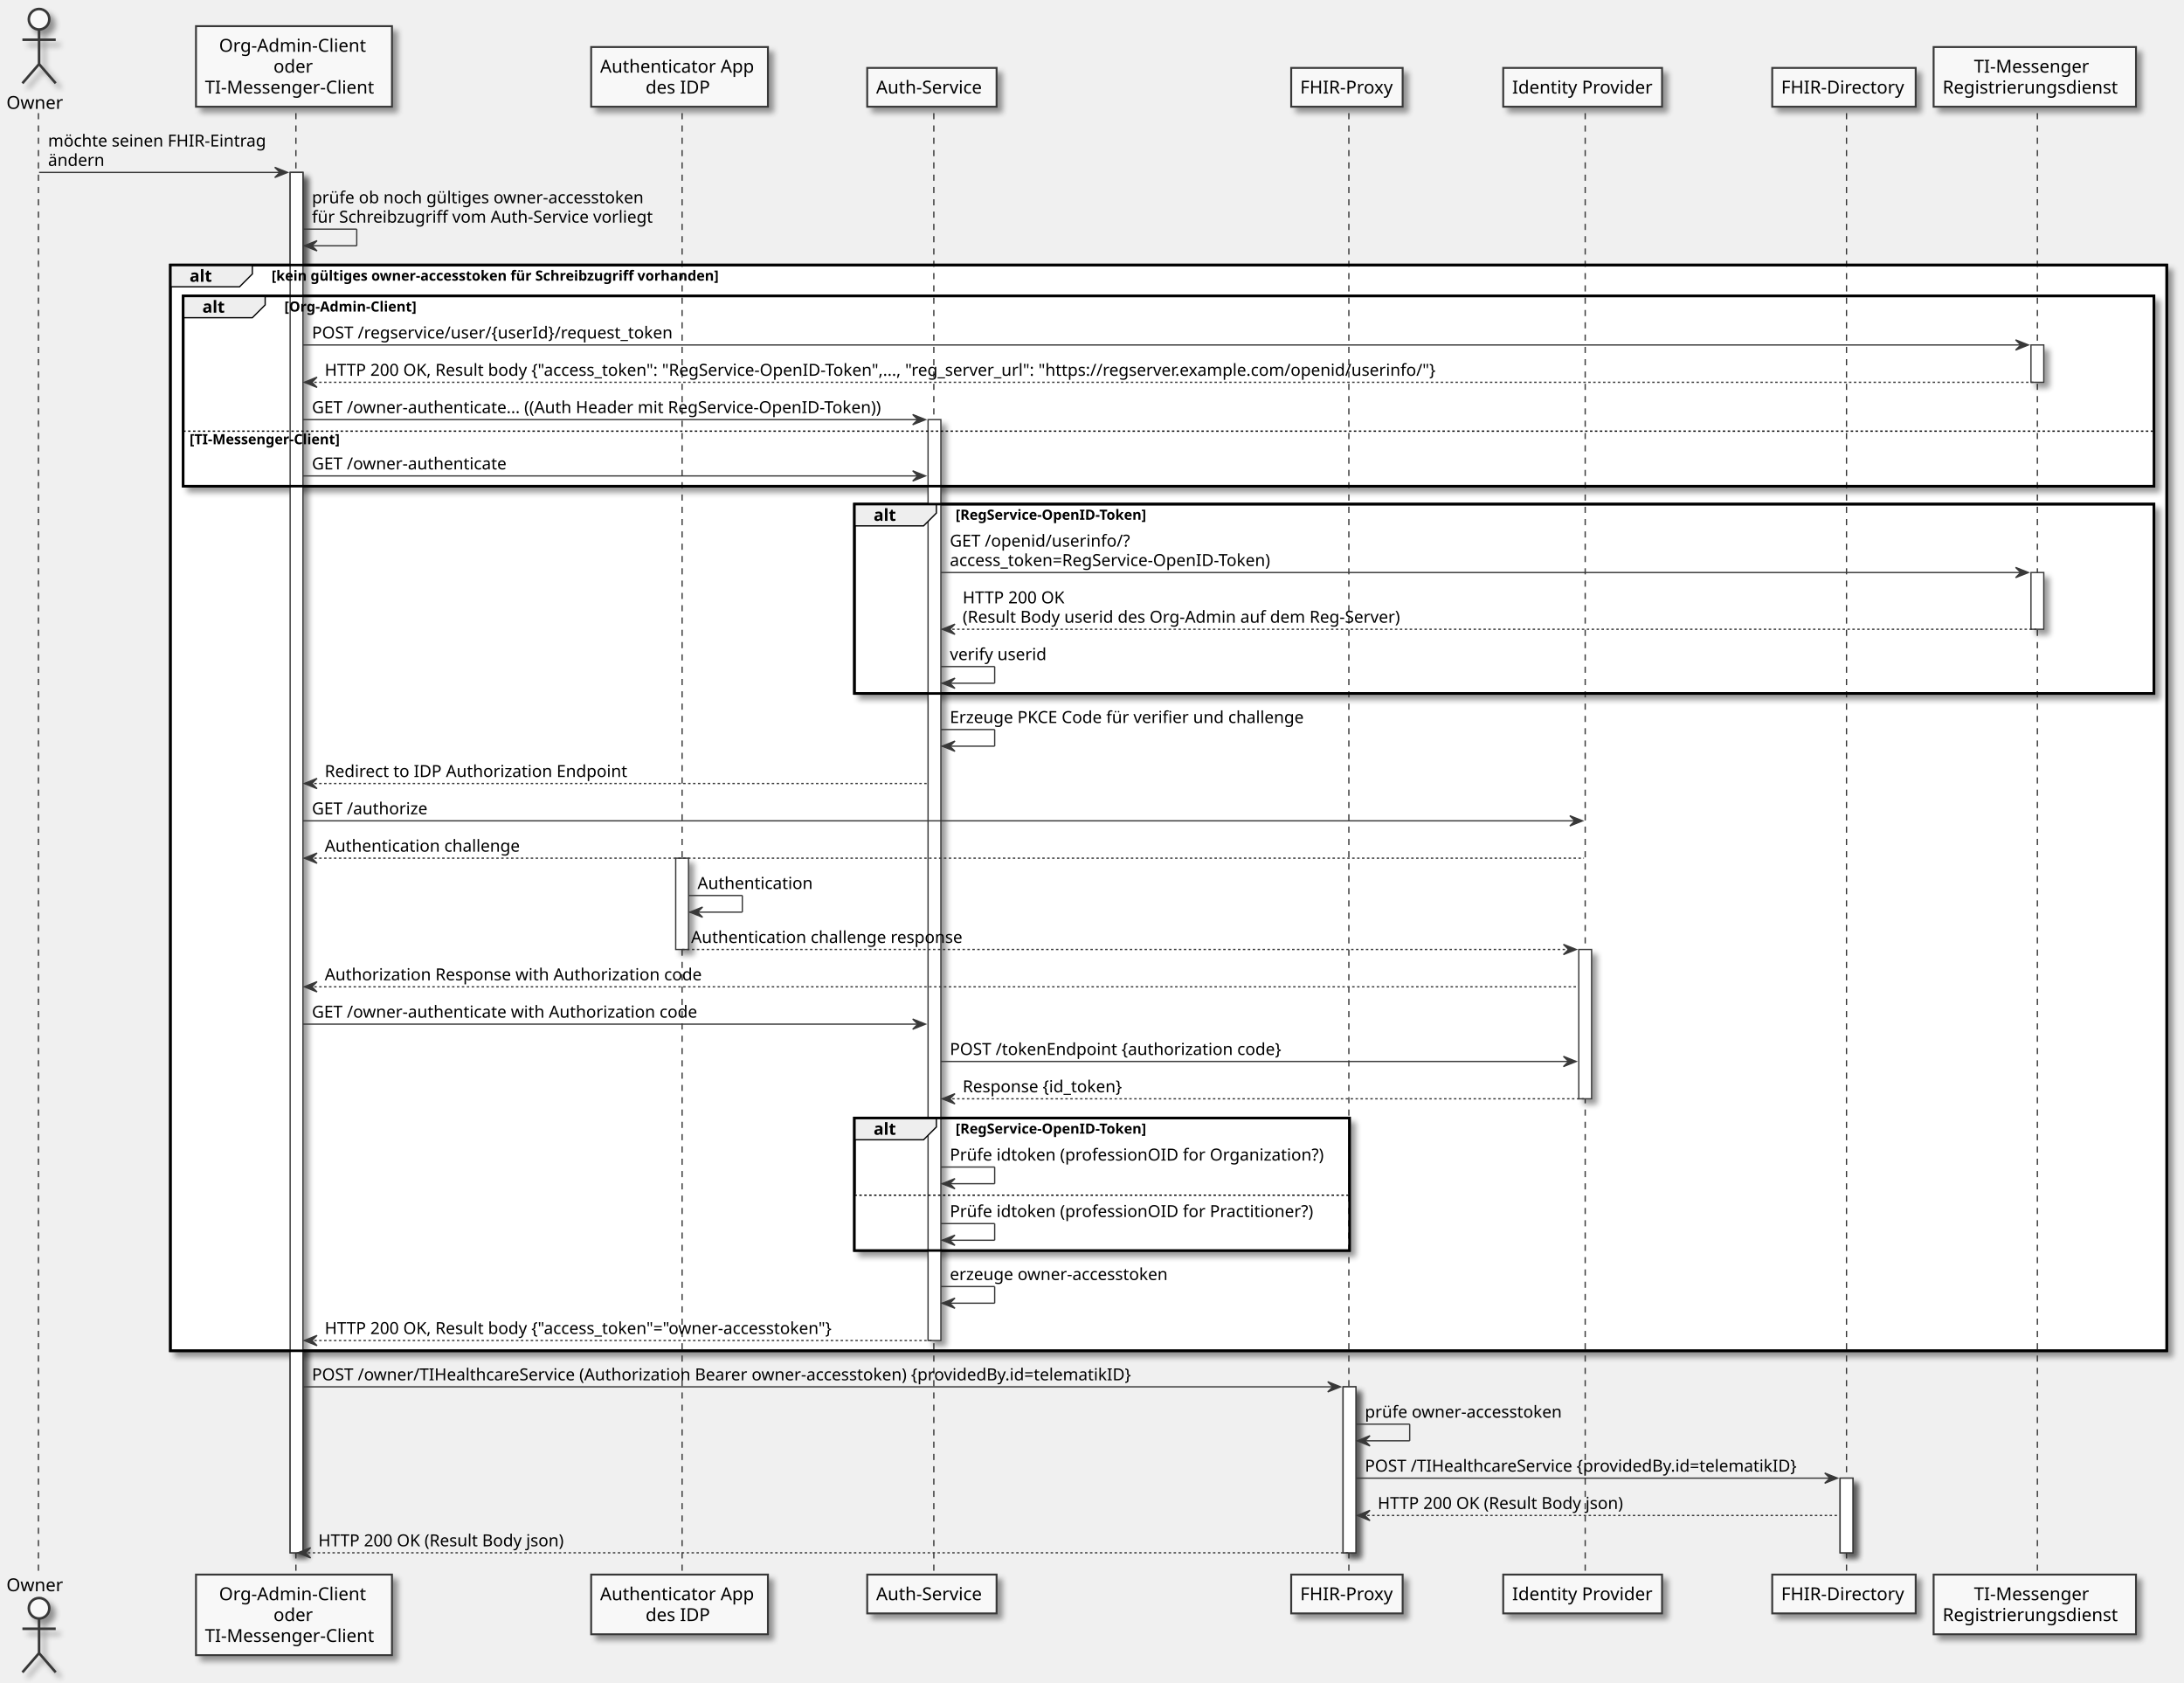
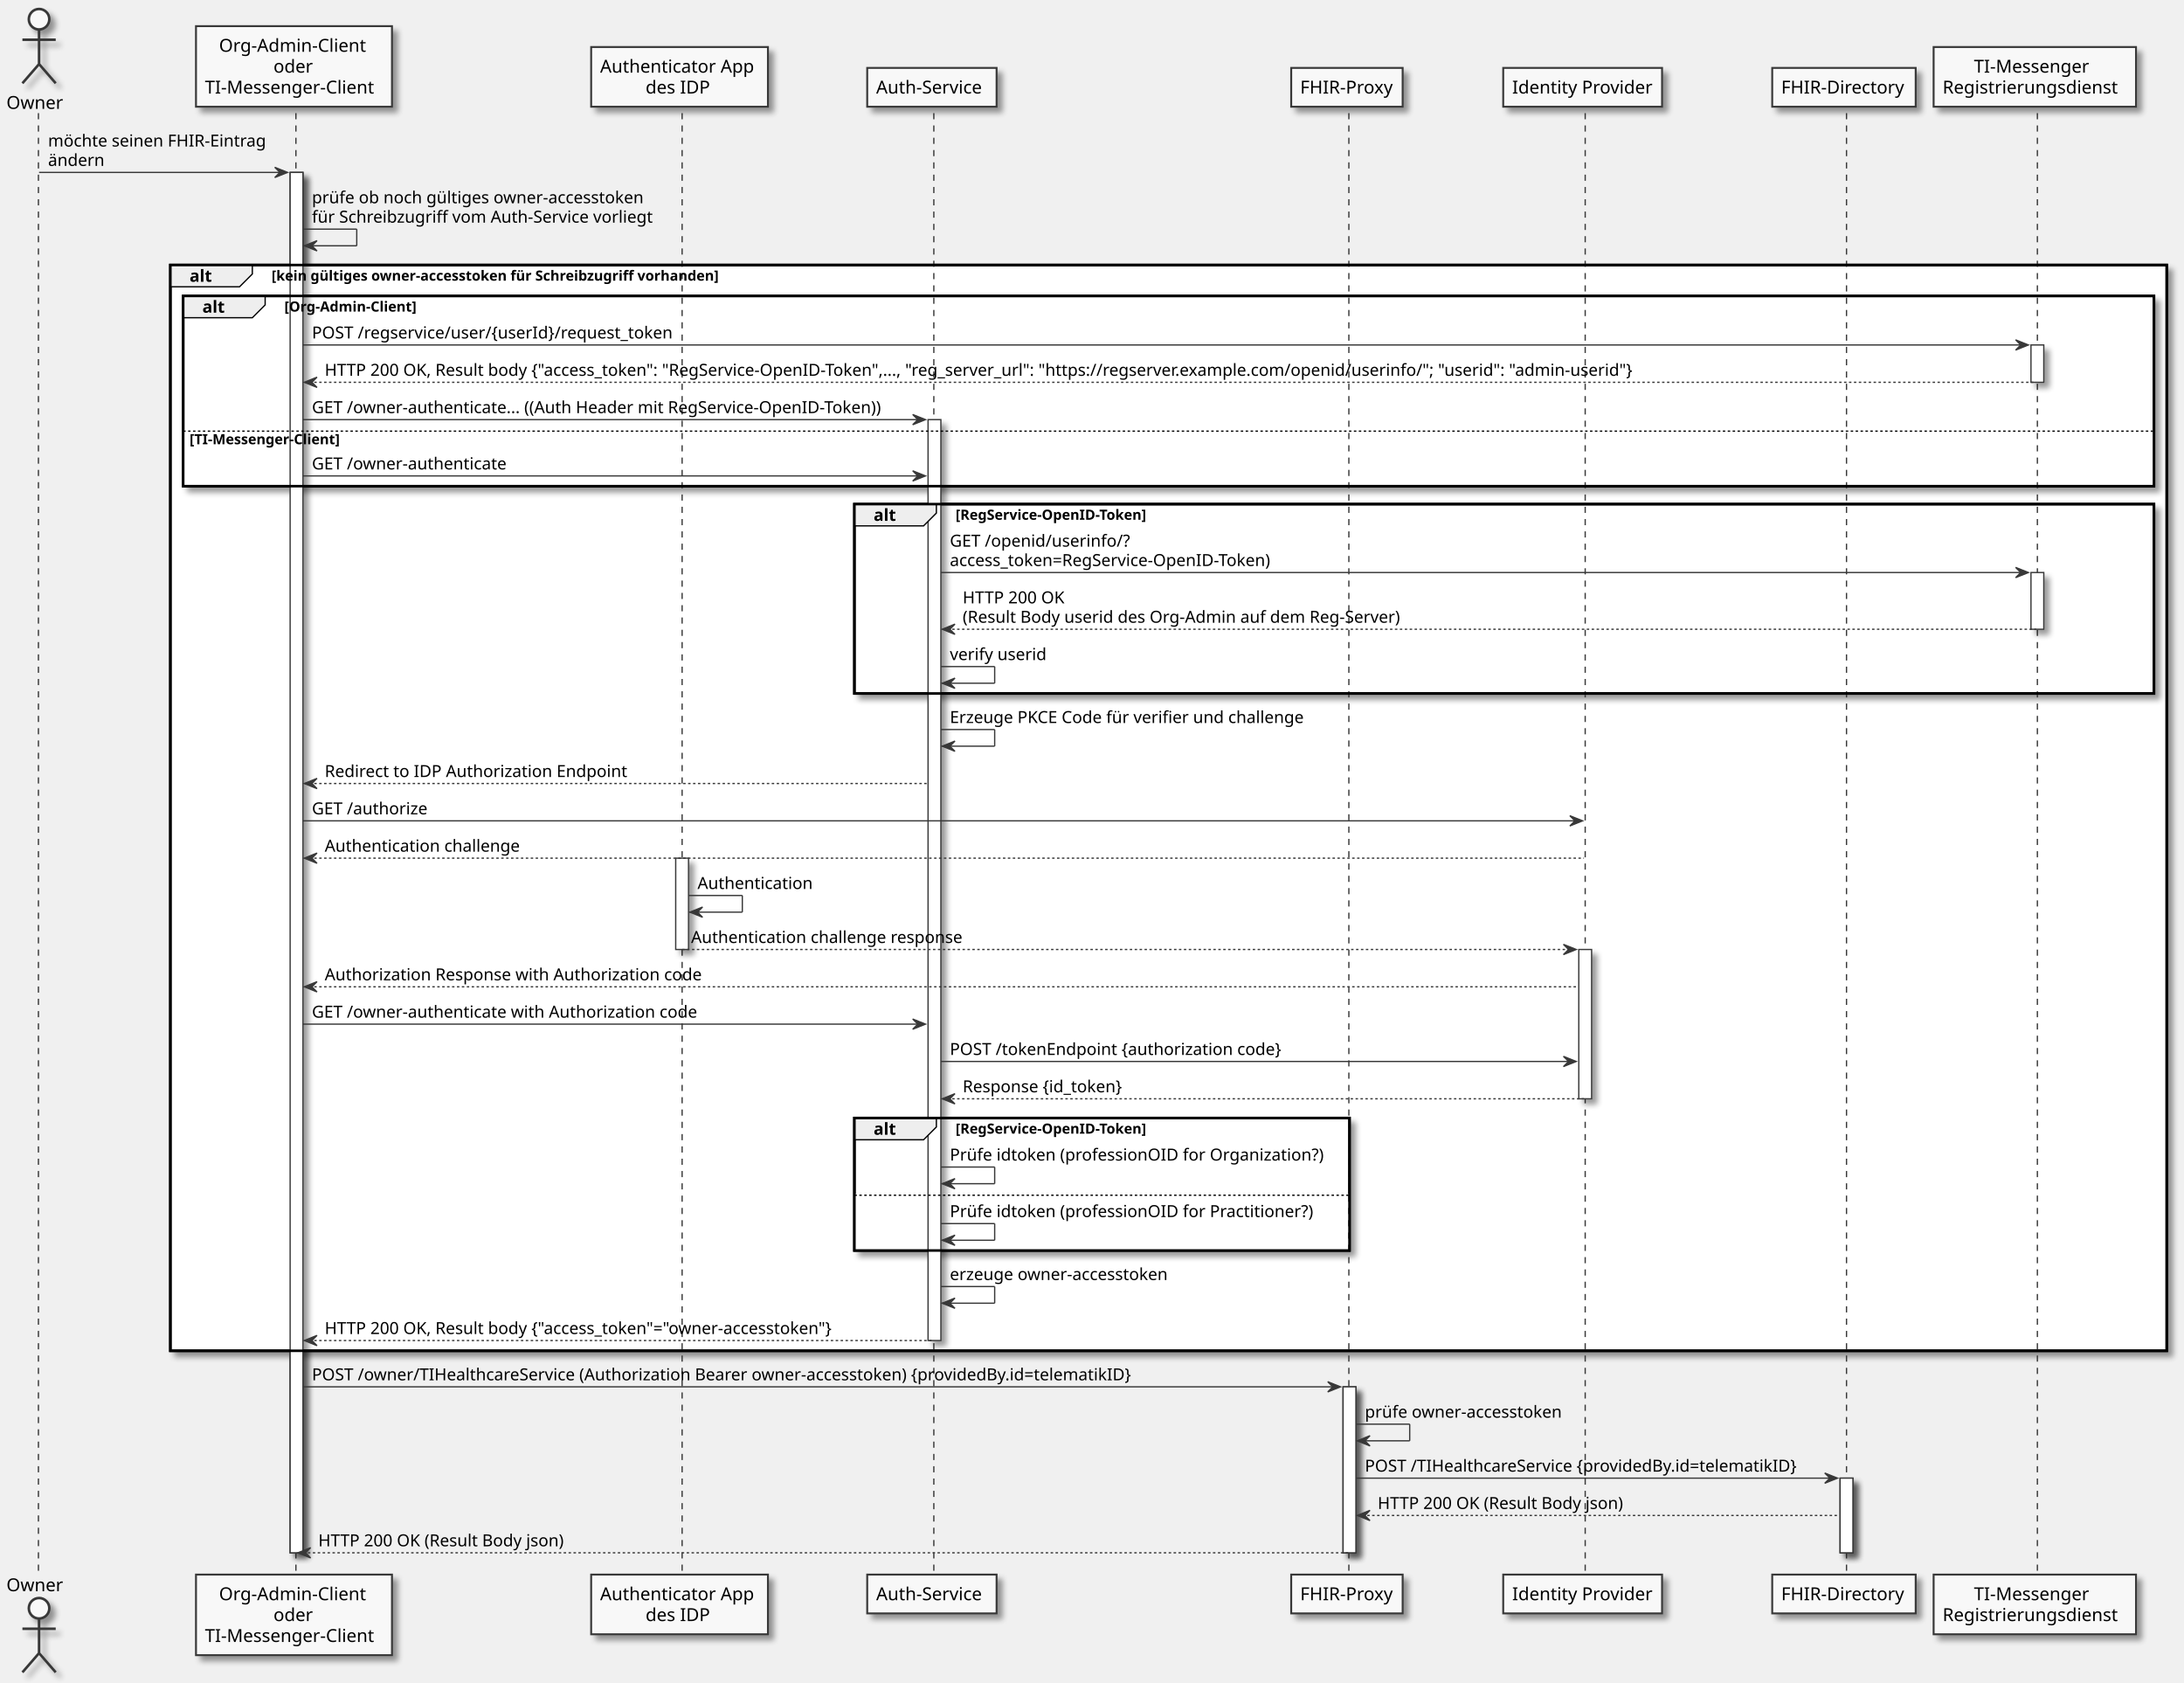
<svg xmlns="http://www.w3.org/2000/svg" contentScriptType="application/ecmascript" contentStyleType="text/css" height="1368.75px" preserveAspectRatio="none" style="width:1776px;height:1368px;background:#FFFFFF;" version="1.1" viewBox="0 0 1776 1368" width="1776.042px" zoomAndPan="magnify">
  <defs>
-     <filter height="300%" id="f1hmhzdlblxb36" width="300%" x="-1" y="-1">
+     <filter height="300%" id="f1hakkbs1j1na7" width="300%" x="-1" y="-1">
      <feGaussianBlur result="blurOut" stdDeviation="2.083" />
      <feColorMatrix in="blurOut" result="blurOut2" type="matrix" values="0 0 0 0 0 0 0 0 0 0 0 0 0 0 0 0 0 0 .4 0" />
      <feOffset dx="4.167" dy="4.167" in="blurOut2" result="blurOut3" />
      <feBlend in="SourceGraphic" in2="blurOut3" mode="normal" />
    </filter>
  </defs>
  <g>
-     <rect fill="#FFFFFF" filter="url(#f1hmhzdlblxb36)" height="1122.209" style="stroke:#383838;stroke-width:1.042;" width="10.417" x="235.938" y="140.169" />
-     <rect fill="#FFFFFF" filter="url(#f1hmhzdlblxb36)" height="74.235" style="stroke:#383838;stroke-width:1.042;" width="10.417" x="549.479" y="697.664" />
-     <rect fill="#FFFFFF" filter="url(#f1hmhzdlblxb36)" height="748.673" style="stroke:#383838;stroke-width:1.042;" width="10.417" x="754.688" y="341.138" />
-     <rect fill="#FFFFFF" filter="url(#f1hmhzdlblxb36)" height="134.928" style="stroke:#383838;stroke-width:1.042;" width="10.417" x="1092.188" y="1127.449" />
-     <rect fill="#FFFFFF" filter="url(#f1hmhzdlblxb36)" height="121.387" style="stroke:#383838;stroke-width:1.042;" width="10.417" x="1283.854" y="771.899" />
-     <rect fill="#FFFFFF" filter="url(#f1hmhzdlblxb36)" height="60.693" style="stroke:#383838;stroke-width:1.042;" width="10.417" x="1496.354" y="1201.685" />
-     <rect fill="#FFFFFF" filter="url(#f1hmhzdlblxb36)" height="30.347" style="stroke:#383838;stroke-width:1.042;" width="10.417" x="1651.562" y="280.444" />
-     <rect fill="#FFFFFF" filter="url(#f1hmhzdlblxb36)" height="46.11" style="stroke:#383838;stroke-width:1.042;" width="10.417" x="1651.562" y="465.446" />
-     <rect fill="#FFFFFF" filter="url(#f1hmhzdlblxb36)" height="882.699" style="stroke:#000000;stroke-width:2.083;" width="1623.438" x="138.542" y="215.446" />
-     <rect fill="#FFFFFF" filter="url(#f1hmhzdlblxb36)" height="154.655" style="stroke:#000000;stroke-width:2.083;" width="1602.604" x="148.958" y="240.584" />
+     <rect fill="#FFFFFF" filter="url(#f1hakkbs1j1na7)" height="1122.209" style="stroke:#383838;stroke-width:1.042;" width="10.417" x="235.938" y="140.169" />
+     <rect fill="#FFFFFF" filter="url(#f1hakkbs1j1na7)" height="74.235" style="stroke:#383838;stroke-width:1.042;" width="10.417" x="549.479" y="697.664" />
+     <rect fill="#FFFFFF" filter="url(#f1hakkbs1j1na7)" height="748.673" style="stroke:#383838;stroke-width:1.042;" width="10.417" x="754.688" y="341.138" />
+     <rect fill="#FFFFFF" filter="url(#f1hakkbs1j1na7)" height="134.928" style="stroke:#383838;stroke-width:1.042;" width="10.417" x="1092.188" y="1127.449" />
+     <rect fill="#FFFFFF" filter="url(#f1hakkbs1j1na7)" height="121.387" style="stroke:#383838;stroke-width:1.042;" width="10.417" x="1283.854" y="771.899" />
+     <rect fill="#FFFFFF" filter="url(#f1hakkbs1j1na7)" height="60.693" style="stroke:#383838;stroke-width:1.042;" width="10.417" x="1496.354" y="1201.685" />
+     <rect fill="#FFFFFF" filter="url(#f1hakkbs1j1na7)" height="30.347" style="stroke:#383838;stroke-width:1.042;" width="10.417" x="1651.562" y="280.444" />
+     <rect fill="#FFFFFF" filter="url(#f1hakkbs1j1na7)" height="46.11" style="stroke:#383838;stroke-width:1.042;" width="10.417" x="1651.562" y="465.446" />
+     <rect fill="#FFFFFF" filter="url(#f1hakkbs1j1na7)" height="882.699" style="stroke:#000000;stroke-width:2.083;" width="1623.438" x="138.542" y="215.446" />
+     <rect fill="#FFFFFF" filter="url(#f1hakkbs1j1na7)" height="154.655" style="stroke:#000000;stroke-width:2.083;" width="1602.604" x="148.958" y="240.584" />
    <rect fill="#FFFFFF" height="45.768" style="stroke:none;stroke-width:1.042;" width="1602.604" x="148.958" y="349.471" />
-     <rect fill="#FFFFFF" filter="url(#f1hmhzdlblxb36)" height="153.955" style="stroke:#000000;stroke-width:2.083;" width="1056.771" x="694.792" y="409.823" />
-     <rect fill="#FFFFFF" filter="url(#f1hmhzdlblxb36)" height="107.707" style="stroke:#000000;stroke-width:2.083;" width="402.604" x="694.792" y="908.911" />
+     <rect fill="#FFFFFF" filter="url(#f1hakkbs1j1na7)" height="153.955" style="stroke:#000000;stroke-width:2.083;" width="1056.771" x="694.792" y="409.823" />
+     <rect fill="#FFFFFF" filter="url(#f1hakkbs1j1na7)" height="107.707" style="stroke:#000000;stroke-width:2.083;" width="402.604" x="694.792" y="908.911" />
    <rect fill="#FFFFFF" height="45.972" style="stroke:none;stroke-width:1.042;" width="402.604" x="694.792" y="970.646" />
    <line style="stroke:#383838;stroke-width:1.042;stroke-dasharray:5.0,5.0;" x1="31.25" x2="31.25" y1="91.976" y2="1281.128" />
    <line style="stroke:#383838;stroke-width:1.042;stroke-dasharray:5.0,5.0;" x1="240.625" x2="240.625" y1="91.976" y2="1281.128" />
    <line style="stroke:#383838;stroke-width:1.042;stroke-dasharray:5.0,5.0;" x1="554.688" x2="554.688" y1="91.976" y2="1281.128" />
    <line style="stroke:#383838;stroke-width:1.042;stroke-dasharray:5.0,5.0;" x1="759.375" x2="759.375" y1="91.976" y2="1281.128" />
    <line style="stroke:#383838;stroke-width:1.042;stroke-dasharray:5.0,5.0;" x1="1096.875" x2="1096.875" y1="91.976" y2="1281.128" />
    <line style="stroke:#383838;stroke-width:1.042;stroke-dasharray:5.0,5.0;" x1="1289.062" x2="1289.062" y1="91.976" y2="1281.128" />
    <line style="stroke:#383838;stroke-width:1.042;stroke-dasharray:5.0,5.0;" x1="1501.562" x2="1501.562" y1="91.976" y2="1281.128" />
    <line style="stroke:#383838;stroke-width:1.042;stroke-dasharray:5.0,5.0;" x1="1656.771" x2="1656.771" y1="91.976" y2="1281.128" />
    <text fill="#000000" font-family="sans-serif" font-size="14.583" lengthAdjust="spacing" textLength="46.875" x="5.208" y="88.537">Owner</text>
-     <ellipse cx="31.771" cy="15.625" fill="#F8F8F8" filter="url(#f1hmhzdlblxb36)" rx="8.333" ry="8.333" style="stroke:#383838;stroke-width:2.083;" />
-     <path d="M31.771,23.958 L31.771,52.083 M18.229,32.292 L45.312,32.292 M31.771,52.083 L18.229,67.708 M31.771,52.083 L45.312,67.708 " fill="none" filter="url(#f1hmhzdlblxb36)" style="stroke:#383838;stroke-width:2.083;" />
+     <ellipse cx="31.771" cy="15.625" fill="#F8F8F8" filter="url(#f1hakkbs1j1na7)" rx="8.333" ry="8.333" style="stroke:#383838;stroke-width:2.083;" />
+     <path d="M31.771,23.958 L31.771,52.083 M18.229,32.292 L45.312,32.292 M31.771,52.083 L18.229,67.708 M31.771,52.083 L45.312,67.708 " fill="none" filter="url(#f1hakkbs1j1na7)" style="stroke:#383838;stroke-width:2.083;" />
    <text fill="#000000" font-family="sans-serif" font-size="14.583" lengthAdjust="spacing" textLength="46.875" x="5.208" y="1293.623">Owner</text>
-     <ellipse cx="31.771" cy="1307.479" fill="#F8F8F8" filter="url(#f1hmhzdlblxb36)" rx="8.333" ry="8.333" style="stroke:#383838;stroke-width:2.083;" />
-     <path d="M31.771,1315.812 L31.771,1343.937 M18.229,1324.146 L45.312,1324.146 M31.771,1343.937 L18.229,1359.562 M31.771,1343.937 L45.312,1359.562 " fill="none" filter="url(#f1hmhzdlblxb36)" style="stroke:#383838;stroke-width:2.083;" />
-     <rect fill="#F8F8F8" filter="url(#f1hmhzdlblxb36)" height="65.511" style="stroke:#383838;stroke-width:1.562;" width="159.375" x="159.375" y="21.256" />
+     <ellipse cx="31.771" cy="1307.479" fill="#F8F8F8" filter="url(#f1hakkbs1j1na7)" rx="8.333" ry="8.333" style="stroke:#383838;stroke-width:2.083;" />
+     <path d="M31.771,1315.812 L31.771,1343.937 M18.229,1324.146 L45.312,1324.146 M31.771,1343.937 L18.229,1359.562 M31.771,1343.937 L45.312,1359.562 " fill="none" filter="url(#f1hakkbs1j1na7)" style="stroke:#383838;stroke-width:2.083;" />
+     <rect fill="#F8F8F8" filter="url(#f1hakkbs1j1na7)" height="65.511" style="stroke:#383838;stroke-width:1.562;" width="159.375" x="159.375" y="21.256" />
    <text fill="#000000" font-family="sans-serif" font-size="14.583" lengthAdjust="spacing" textLength="121.875" x="178.125" y="42.085">Org-Admin-Client</text>
    <text fill="#000000" font-family="sans-serif" font-size="14.583" lengthAdjust="spacing" textLength="33.333" x="222.396" y="59.061">oder</text>
    <text fill="#000000" font-family="sans-serif" font-size="14.583" lengthAdjust="spacing" textLength="144.792" x="166.667" y="76.037">TI-Messenger-Client</text>
-     <rect fill="#F8F8F8" filter="url(#f1hmhzdlblxb36)" height="65.511" style="stroke:#383838;stroke-width:1.562;" width="159.375" x="159.375" y="1280.086" />
+     <rect fill="#F8F8F8" filter="url(#f1hakkbs1j1na7)" height="65.511" style="stroke:#383838;stroke-width:1.562;" width="159.375" x="159.375" y="1280.086" />
    <text fill="#000000" font-family="sans-serif" font-size="14.583" lengthAdjust="spacing" textLength="121.875" x="178.125" y="1300.915">Org-Admin-Client</text>
    <text fill="#000000" font-family="sans-serif" font-size="14.583" lengthAdjust="spacing" textLength="33.333" x="222.396" y="1317.89">oder</text>
    <text fill="#000000" font-family="sans-serif" font-size="14.583" lengthAdjust="spacing" textLength="144.792" x="166.667" y="1334.866">TI-Messenger-Client</text>
-     <rect fill="#F8F8F8" filter="url(#f1hmhzdlblxb36)" height="48.535" style="stroke:#383838;stroke-width:1.562;" width="143.75" x="480.729" y="38.232" />
+     <rect fill="#F8F8F8" filter="url(#f1hakkbs1j1na7)" height="48.535" style="stroke:#383838;stroke-width:1.562;" width="143.75" x="480.729" y="38.232" />
    <text fill="#000000" font-family="sans-serif" font-size="14.583" lengthAdjust="spacing" textLength="129.167" x="488.021" y="59.061">Authenticator App</text>
    <text fill="#000000" font-family="sans-serif" font-size="14.583" lengthAdjust="spacing" textLength="55.208" x="525" y="76.037">des IDP</text>
-     <rect fill="#F8F8F8" filter="url(#f1hmhzdlblxb36)" height="48.535" style="stroke:#383838;stroke-width:1.562;" width="143.75" x="480.729" y="1280.086" />
+     <rect fill="#F8F8F8" filter="url(#f1hakkbs1j1na7)" height="48.535" style="stroke:#383838;stroke-width:1.562;" width="143.75" x="480.729" y="1280.086" />
    <text fill="#000000" font-family="sans-serif" font-size="14.583" lengthAdjust="spacing" textLength="129.167" x="488.021" y="1300.915">Authenticator App</text>
    <text fill="#000000" font-family="sans-serif" font-size="14.583" lengthAdjust="spacing" textLength="55.208" x="525" y="1317.89">des IDP</text>
-     <rect fill="#F8F8F8" filter="url(#f1hmhzdlblxb36)" height="31.559" style="stroke:#383838;stroke-width:1.562;" width="105.208" x="705.208" y="55.208" />
+     <rect fill="#F8F8F8" filter="url(#f1hakkbs1j1na7)" height="31.559" style="stroke:#383838;stroke-width:1.562;" width="105.208" x="705.208" y="55.208" />
    <text fill="#000000" font-family="sans-serif" font-size="14.583" lengthAdjust="spacing" textLength="90.625" x="712.5" y="76.037">Auth-Service</text>
-     <rect fill="#F8F8F8" filter="url(#f1hmhzdlblxb36)" height="31.559" style="stroke:#383838;stroke-width:1.562;" width="105.208" x="705.208" y="1280.086" />
+     <rect fill="#F8F8F8" filter="url(#f1hakkbs1j1na7)" height="31.559" style="stroke:#383838;stroke-width:1.562;" width="105.208" x="705.208" y="1280.086" />
    <text fill="#000000" font-family="sans-serif" font-size="14.583" lengthAdjust="spacing" textLength="90.625" x="712.5" y="1300.915">Auth-Service</text>
-     <rect fill="#F8F8F8" filter="url(#f1hmhzdlblxb36)" height="31.559" style="stroke:#383838;stroke-width:1.562;" width="90.625" x="1050" y="55.208" />
+     <rect fill="#F8F8F8" filter="url(#f1hakkbs1j1na7)" height="31.559" style="stroke:#383838;stroke-width:1.562;" width="90.625" x="1050" y="55.208" />
    <text fill="#000000" font-family="sans-serif" font-size="14.583" lengthAdjust="spacing" textLength="76.042" x="1057.292" y="76.037">FHIR-Proxy</text>
-     <rect fill="#F8F8F8" filter="url(#f1hmhzdlblxb36)" height="31.559" style="stroke:#383838;stroke-width:1.562;" width="90.625" x="1050" y="1280.086" />
+     <rect fill="#F8F8F8" filter="url(#f1hakkbs1j1na7)" height="31.559" style="stroke:#383838;stroke-width:1.562;" width="90.625" x="1050" y="1280.086" />
    <text fill="#000000" font-family="sans-serif" font-size="14.583" lengthAdjust="spacing" textLength="76.042" x="1057.292" y="1300.915">FHIR-Proxy</text>
-     <rect fill="#F8F8F8" filter="url(#f1hmhzdlblxb36)" height="31.559" style="stroke:#383838;stroke-width:1.562;" width="129.167" x="1222.396" y="55.208" />
+     <rect fill="#F8F8F8" filter="url(#f1hakkbs1j1na7)" height="31.559" style="stroke:#383838;stroke-width:1.562;" width="129.167" x="1222.396" y="55.208" />
    <text fill="#000000" font-family="sans-serif" font-size="14.583" lengthAdjust="spacing" textLength="114.583" x="1229.688" y="76.037">Identity Provider</text>
-     <rect fill="#F8F8F8" filter="url(#f1hmhzdlblxb36)" height="31.559" style="stroke:#383838;stroke-width:1.562;" width="129.167" x="1222.396" y="1280.086" />
+     <rect fill="#F8F8F8" filter="url(#f1hakkbs1j1na7)" height="31.559" style="stroke:#383838;stroke-width:1.562;" width="129.167" x="1222.396" y="1280.086" />
    <text fill="#000000" font-family="sans-serif" font-size="14.583" lengthAdjust="spacing" textLength="114.583" x="1229.688" y="1300.915">Identity Provider</text>
-     <rect fill="#F8F8F8" filter="url(#f1hmhzdlblxb36)" height="31.559" style="stroke:#383838;stroke-width:1.562;" width="116.667" x="1441.146" y="55.208" />
+     <rect fill="#F8F8F8" filter="url(#f1hakkbs1j1na7)" height="31.559" style="stroke:#383838;stroke-width:1.562;" width="116.667" x="1441.146" y="55.208" />
    <text fill="#000000" font-family="sans-serif" font-size="14.583" lengthAdjust="spacing" textLength="102.083" x="1448.438" y="76.037">FHIR-Directory</text>
-     <rect fill="#F8F8F8" filter="url(#f1hmhzdlblxb36)" height="31.559" style="stroke:#383838;stroke-width:1.562;" width="116.667" x="1441.146" y="1280.086" />
+     <rect fill="#F8F8F8" filter="url(#f1hakkbs1j1na7)" height="31.559" style="stroke:#383838;stroke-width:1.562;" width="116.667" x="1441.146" y="1280.086" />
    <text fill="#000000" font-family="sans-serif" font-size="14.583" lengthAdjust="spacing" textLength="102.083" x="1448.438" y="1300.915">FHIR-Directory</text>
-     <rect fill="#F8F8F8" filter="url(#f1hmhzdlblxb36)" height="48.535" style="stroke:#383838;stroke-width:1.562;" width="164.583" x="1572.396" y="38.232" />
+     <rect fill="#F8F8F8" filter="url(#f1hakkbs1j1na7)" height="48.535" style="stroke:#383838;stroke-width:1.562;" width="164.583" x="1572.396" y="38.232" />
    <text fill="#000000" font-family="sans-serif" font-size="14.583" lengthAdjust="spacing" textLength="98.958" x="1605.208" y="59.061">TI-Messenger</text>
    <text fill="#000000" font-family="sans-serif" font-size="14.583" lengthAdjust="spacing" textLength="150" x="1579.688" y="76.037">Registrierungsdienst</text>
-     <rect fill="#F8F8F8" filter="url(#f1hmhzdlblxb36)" height="48.535" style="stroke:#383838;stroke-width:1.562;" width="164.583" x="1572.396" y="1280.086" />
+     <rect fill="#F8F8F8" filter="url(#f1hakkbs1j1na7)" height="48.535" style="stroke:#383838;stroke-width:1.562;" width="164.583" x="1572.396" y="1280.086" />
    <text fill="#000000" font-family="sans-serif" font-size="14.583" lengthAdjust="spacing" textLength="98.958" x="1605.208" y="1300.915">TI-Messenger</text>
    <text fill="#000000" font-family="sans-serif" font-size="14.583" lengthAdjust="spacing" textLength="150" x="1579.688" y="1317.89">Registrierungsdienst</text>
-     <rect fill="#FFFFFF" filter="url(#f1hmhzdlblxb36)" height="1122.209" style="stroke:#383838;stroke-width:1.042;" width="10.417" x="235.938" y="140.169" />
-     <rect fill="#FFFFFF" filter="url(#f1hmhzdlblxb36)" height="74.235" style="stroke:#383838;stroke-width:1.042;" width="10.417" x="549.479" y="697.664" />
-     <rect fill="#FFFFFF" filter="url(#f1hmhzdlblxb36)" height="748.673" style="stroke:#383838;stroke-width:1.042;" width="10.417" x="754.688" y="341.138" />
-     <rect fill="#FFFFFF" filter="url(#f1hmhzdlblxb36)" height="134.928" style="stroke:#383838;stroke-width:1.042;" width="10.417" x="1092.188" y="1127.449" />
-     <rect fill="#FFFFFF" filter="url(#f1hmhzdlblxb36)" height="121.387" style="stroke:#383838;stroke-width:1.042;" width="10.417" x="1283.854" y="771.899" />
-     <rect fill="#FFFFFF" filter="url(#f1hmhzdlblxb36)" height="60.693" style="stroke:#383838;stroke-width:1.042;" width="10.417" x="1496.354" y="1201.685" />
-     <rect fill="#FFFFFF" filter="url(#f1hmhzdlblxb36)" height="30.347" style="stroke:#383838;stroke-width:1.042;" width="10.417" x="1651.562" y="280.444" />
-     <rect fill="#FFFFFF" filter="url(#f1hmhzdlblxb36)" height="46.11" style="stroke:#383838;stroke-width:1.042;" width="10.417" x="1651.562" y="465.446" />
+     <rect fill="#FFFFFF" filter="url(#f1hakkbs1j1na7)" height="1122.209" style="stroke:#383838;stroke-width:1.042;" width="10.417" x="235.938" y="140.169" />
+     <rect fill="#FFFFFF" filter="url(#f1hakkbs1j1na7)" height="74.235" style="stroke:#383838;stroke-width:1.042;" width="10.417" x="549.479" y="697.664" />
+     <rect fill="#FFFFFF" filter="url(#f1hakkbs1j1na7)" height="748.673" style="stroke:#383838;stroke-width:1.042;" width="10.417" x="754.688" y="341.138" />
+     <rect fill="#FFFFFF" filter="url(#f1hakkbs1j1na7)" height="134.928" style="stroke:#383838;stroke-width:1.042;" width="10.417" x="1092.188" y="1127.449" />
+     <rect fill="#FFFFFF" filter="url(#f1hakkbs1j1na7)" height="121.387" style="stroke:#383838;stroke-width:1.042;" width="10.417" x="1283.854" y="771.899" />
+     <rect fill="#FFFFFF" filter="url(#f1hakkbs1j1na7)" height="60.693" style="stroke:#383838;stroke-width:1.042;" width="10.417" x="1496.354" y="1201.685" />
+     <rect fill="#FFFFFF" filter="url(#f1hakkbs1j1na7)" height="30.347" style="stroke:#383838;stroke-width:1.042;" width="10.417" x="1651.562" y="280.444" />
+     <rect fill="#FFFFFF" filter="url(#f1hakkbs1j1na7)" height="46.11" style="stroke:#383838;stroke-width:1.042;" width="10.417" x="1651.562" y="465.446" />
    <polygon fill="#383838" points="223.438,136.003,233.854,140.169,223.438,144.336,227.604,140.169" style="stroke:#383838;stroke-width:1.042;" />
    <line style="stroke:#383838;stroke-width:1.042;" x1="31.771" x2="229.688" y1="140.169" y2="140.169" />
    <text fill="#000000" font-family="sans-serif" font-size="13.542" lengthAdjust="spacing" textLength="184.375" x="39.062" y="119.129">möchte seinen FHIR-Eintrag</text>
    <text fill="#000000" font-family="sans-serif" font-size="13.542" lengthAdjust="spacing" textLength="46.875" x="39.062" y="134.892">ändern</text>
    <line style="stroke:#383838;stroke-width:1.042;" x1="246.354" x2="290.104" y1="186.279" y2="186.279" />
    <line style="stroke:#383838;stroke-width:1.042;" x1="290.104" x2="290.104" y1="186.279" y2="199.821" />
    <line style="stroke:#383838;stroke-width:1.042;" x1="247.396" x2="290.104" y1="199.821" y2="199.821" />
    <polygon fill="#383838" points="257.812,195.654,247.396,199.821,257.812,203.988,253.646,199.821" style="stroke:#383838;stroke-width:1.042;" />
    <text fill="#000000" font-family="sans-serif" font-size="13.542" lengthAdjust="spacing" textLength="280.208" x="253.646" y="165.239">prüfe ob noch gültiges owner-accesstoken</text>
    <text fill="#000000" font-family="sans-serif" font-size="13.542" lengthAdjust="spacing" textLength="288.542" x="253.646" y="181.002">für Schreibzugriff vom Auth-Service vorliegt</text>
    <path d="M138.542,215.446 L205.208,215.446 L205.208,222.738 L194.792,233.154 L138.542,233.154 L138.542,215.446 " fill="#EEEEEE" style="stroke:#000000;stroke-width:1.042;" />
    <rect fill="none" height="882.699" style="stroke:#000000;stroke-width:2.083;" width="1623.438" x="138.542" y="215.446" />
    <text fill="#000000" font-family="sans-serif" font-size="13.542" font-weight="bold" lengthAdjust="spacing" textLength="19.792" x="154.167" y="229.057">alt</text>
    <text fill="#000000" font-family="sans-serif" font-size="11.458" font-weight="bold" lengthAdjust="spacing" textLength="427.083" x="220.833" y="228.165">[kein gültiges owner-accesstoken für Schreibzugriff vorhanden]</text>
    <path d="M148.958,240.584 L215.625,240.584 L215.625,247.876 L205.208,258.293 L148.958,258.293 L148.958,240.584 " fill="#EEEEEE" style="stroke:#000000;stroke-width:1.042;" />
    <rect fill="none" height="154.655" style="stroke:#000000;stroke-width:2.083;" width="1602.604" x="148.958" y="240.584" />
    <text fill="#000000" font-family="sans-serif" font-size="13.542" font-weight="bold" lengthAdjust="spacing" textLength="19.792" x="164.583" y="254.196">alt</text>
    <text fill="#000000" font-family="sans-serif" font-size="11.458" font-weight="bold" lengthAdjust="spacing" textLength="125" x="231.25" y="253.304">[Org-Admin-Client]</text>
    <polygon fill="#383838" points="1639.062,276.278,1649.479,280.444,1639.062,284.611,1643.229,280.444" style="stroke:#383838;stroke-width:1.042;" />
    <line style="stroke:#383838;stroke-width:1.042;" x1="246.354" x2="1645.312" y1="280.444" y2="280.444" />
    <text fill="#000000" font-family="sans-serif" font-size="13.542" lengthAdjust="spacing" textLength="307.292" x="253.646" y="275.167">POST /regservice/user/{userId}/request_token</text>
    <polygon fill="#383838" points="257.812,306.624,247.396,310.791,257.812,314.958,253.646,310.791" style="stroke:#383838;stroke-width:1.042;" />
    <line style="stroke:#383838;stroke-width:1.042;stroke-dasharray:2.0,2.0;" x1="251.562" x2="1655.729" y1="310.791" y2="310.791" />
-     <text fill="#000000" font-family="sans-serif" font-size="13.542" lengthAdjust="spacing" textLength="948.958" x="264.062" y="305.514">HTTP 200 OK, Result body {"access_token": "RegService-OpenID-Token",..., "reg_server_url": "https://regserver.example.com/openid/userinfo/"}</text>
+     <text fill="#000000" font-family="sans-serif" font-size="13.542" lengthAdjust="spacing" textLength="1114.583" x="264.062" y="305.514">HTTP 200 OK, Result body {"access_token": "RegService-OpenID-Token",..., "reg_server_url": "https://regserver.example.com/openid/userinfo/"; "userid": "admin-userid"}</text>
    <polygon fill="#383838" points="742.188,336.971,752.604,341.138,742.188,345.304,746.354,341.138" style="stroke:#383838;stroke-width:1.042;" />
    <line style="stroke:#383838;stroke-width:1.042;" x1="246.354" x2="748.438" y1="341.138" y2="341.138" />
    <text fill="#000000" font-family="sans-serif" font-size="13.542" lengthAdjust="spacing" textLength="488.542" x="253.646" y="335.861">GET /owner-authenticate... ((Auth Header mit RegService-OpenID-Token))</text>
    <line style="stroke:#000000;stroke-width:1.042;stroke-dasharray:2.0,2.0;" x1="148.958" x2="1751.562" y1="350.513" y2="350.513" />
    <text fill="#000000" font-family="sans-serif" font-size="11.458" font-weight="bold" lengthAdjust="spacing" textLength="145.833" x="154.167" y="361.149">[TI-Messenger-Client]</text>
    <polygon fill="#383838" points="742.188,382.739,752.604,386.906,742.188,391.073,746.354,386.906" style="stroke:#383838;stroke-width:1.042;" />
    <line style="stroke:#383838;stroke-width:1.042;" x1="246.354" x2="748.438" y1="386.906" y2="386.906" />
    <text fill="#000000" font-family="sans-serif" font-size="13.542" lengthAdjust="spacing" textLength="163.542" x="253.646" y="381.629">GET /owner-authenticate</text>
    <path d="M694.792,409.823 L761.458,409.823 L761.458,417.114 L751.042,427.531 L694.792,427.531 L694.792,409.823 " fill="#EEEEEE" style="stroke:#000000;stroke-width:1.042;" />
    <rect fill="none" height="153.955" style="stroke:#000000;stroke-width:2.083;" width="1056.771" x="694.792" y="409.823" />
    <text fill="#000000" font-family="sans-serif" font-size="13.542" font-weight="bold" lengthAdjust="spacing" textLength="19.792" x="710.417" y="423.434">alt</text>
    <text fill="#000000" font-family="sans-serif" font-size="11.458" font-weight="bold" lengthAdjust="spacing" textLength="184.375" x="777.083" y="422.542">[RegService-OpenID-Token]</text>
    <polygon fill="#383838" points="1639.062,461.279,1649.479,465.446,1639.062,469.613,1643.229,465.446" style="stroke:#383838;stroke-width:1.042;" />
    <line style="stroke:#383838;stroke-width:1.042;" x1="765.104" x2="1645.312" y1="465.446" y2="465.446" />
    <text fill="#000000" font-family="sans-serif" font-size="13.542" lengthAdjust="spacing" textLength="147.917" x="772.396" y="444.406">GET /openid/userinfo/?</text>
    <text fill="#000000" font-family="sans-serif" font-size="13.542" lengthAdjust="spacing" textLength="280.208" x="772.396" y="460.169">access_token=RegService-OpenID-Token)</text>
    <polygon fill="#383838" points="776.562,507.389,766.146,511.556,776.562,515.723,772.396,511.556" style="stroke:#383838;stroke-width:1.042;" />
    <line style="stroke:#383838;stroke-width:1.042;stroke-dasharray:2.0,2.0;" x1="770.312" x2="1655.729" y1="511.556" y2="511.556" />
    <text fill="#000000" font-family="sans-serif" font-size="13.542" lengthAdjust="spacing" textLength="85.417" x="782.812" y="490.516">HTTP 200 OK</text>
    <text fill="#000000" font-family="sans-serif" font-size="13.542" lengthAdjust="spacing" textLength="375" x="782.812" y="506.279">(Result Body userid des Org-Admin auf dem Reg-Server)</text>
    <line style="stroke:#383838;stroke-width:1.042;" x1="765.104" x2="808.854" y1="541.903" y2="541.903" />
    <line style="stroke:#383838;stroke-width:1.042;" x1="808.854" x2="808.854" y1="541.903" y2="555.444" />
    <line style="stroke:#383838;stroke-width:1.042;" x1="766.146" x2="808.854" y1="555.444" y2="555.444" />
    <polygon fill="#383838" points="776.562,551.278,766.146,555.444,776.562,559.611,772.396,555.444" style="stroke:#383838;stroke-width:1.042;" />
    <text fill="#000000" font-family="sans-serif" font-size="13.542" lengthAdjust="spacing" textLength="80.208" x="772.396" y="536.626">verify userid</text>
    <line style="stroke:#383838;stroke-width:1.042;" x1="765.104" x2="808.854" y1="593.083" y2="593.083" />
    <line style="stroke:#383838;stroke-width:1.042;" x1="808.854" x2="808.854" y1="593.083" y2="606.624" />
    <line style="stroke:#383838;stroke-width:1.042;" x1="766.146" x2="808.854" y1="606.624" y2="606.624" />
    <polygon fill="#383838" points="776.562,602.458,766.146,606.624,776.562,610.791,772.396,606.624" style="stroke:#383838;stroke-width:1.042;" />
    <text fill="#000000" font-family="sans-serif" font-size="13.542" lengthAdjust="spacing" textLength="298.958" x="772.396" y="587.806">Erzeuge PKCE Code für verifier und challenge</text>
    <polygon fill="#383838" points="257.812,632.804,247.396,636.971,257.812,641.138,253.646,636.971" style="stroke:#383838;stroke-width:1.042;" />
    <line style="stroke:#383838;stroke-width:1.042;stroke-dasharray:2.0,2.0;" x1="251.562" x2="753.646" y1="636.971" y2="636.971" />
    <text fill="#000000" font-family="sans-serif" font-size="13.542" lengthAdjust="spacing" textLength="253.125" x="264.062" y="631.694">Redirect to IDP Authorization Endpoint</text>
    <polygon fill="#383838" points="1276.562,663.151,1286.979,667.318,1276.562,671.484,1280.729,667.318" style="stroke:#383838;stroke-width:1.042;" />
    <line style="stroke:#383838;stroke-width:1.042;" x1="246.354" x2="1282.812" y1="667.318" y2="667.318" />
    <text fill="#000000" font-family="sans-serif" font-size="13.542" lengthAdjust="spacing" textLength="96.875" x="253.646" y="662.041">GET /authorize</text>
    <polygon fill="#383838" points="257.812,693.498,247.396,697.664,257.812,701.831,253.646,697.664" style="stroke:#383838;stroke-width:1.042;" />
    <line style="stroke:#383838;stroke-width:1.042;stroke-dasharray:2.0,2.0;" x1="251.562" x2="1288.021" y1="697.664" y2="697.664" />
    <text fill="#000000" font-family="sans-serif" font-size="13.542" lengthAdjust="spacing" textLength="164.583" x="264.062" y="692.387">Authentication challenge</text>
    <line style="stroke:#383838;stroke-width:1.042;" x1="559.896" x2="603.646" y1="728.011" y2="728.011" />
    <line style="stroke:#383838;stroke-width:1.042;" x1="603.646" x2="603.646" y1="728.011" y2="741.553" />
    <line style="stroke:#383838;stroke-width:1.042;" x1="560.938" x2="603.646" y1="741.553" y2="741.553" />
    <polygon fill="#383838" points="571.354,737.386,560.938,741.553,571.354,745.719,567.188,741.553" style="stroke:#383838;stroke-width:1.042;" />
    <text fill="#000000" font-family="sans-serif" font-size="13.542" lengthAdjust="spacing" textLength="96.875" x="567.188" y="722.734">Authentication</text>
    <polygon fill="#383838" points="1271.354,767.733,1281.771,771.899,1271.354,776.066,1275.521,771.899" style="stroke:#383838;stroke-width:1.042;" />
    <line style="stroke:#383838;stroke-width:1.042;stroke-dasharray:2.0,2.0;" x1="554.688" x2="1277.604" y1="771.899" y2="771.899" />
    <text fill="#000000" font-family="sans-serif" font-size="13.542" lengthAdjust="spacing" textLength="230.208" x="561.979" y="766.622">Authentication challenge response</text>
    <polygon fill="#383838" points="257.812,798.079,247.396,802.246,257.812,806.413,253.646,802.246" style="stroke:#383838;stroke-width:1.042;" />
    <line style="stroke:#383838;stroke-width:1.042;stroke-dasharray:2.0,2.0;" x1="251.562" x2="1282.812" y1="802.246" y2="802.246" />
    <text fill="#000000" font-family="sans-serif" font-size="13.542" lengthAdjust="spacing" textLength="316.667" x="264.062" y="796.969">Authorization Response with Authorization code</text>
    <polygon fill="#383838" points="742.188,828.426,752.604,832.593,742.188,836.759,746.354,832.593" style="stroke:#383838;stroke-width:1.042;" />
    <line style="stroke:#383838;stroke-width:1.042;" x1="246.354" x2="748.438" y1="832.593" y2="832.593" />
    <text fill="#000000" font-family="sans-serif" font-size="13.542" lengthAdjust="spacing" textLength="322.917" x="253.646" y="827.316">GET /owner-authenticate with Authorization code</text>
    <polygon fill="#383838" points="1271.354,858.773,1281.771,862.939,1271.354,867.106,1275.521,862.939" style="stroke:#383838;stroke-width:1.042;" />
    <line style="stroke:#383838;stroke-width:1.042;" x1="765.104" x2="1277.604" y1="862.939" y2="862.939" />
    <text fill="#000000" font-family="sans-serif" font-size="13.542" lengthAdjust="spacing" textLength="284.375" x="772.396" y="857.663">POST /tokenEndpoint {authorization code}</text>
    <polygon fill="#383838" points="776.562,889.12,766.146,893.286,776.562,897.453,772.396,893.286" style="stroke:#383838;stroke-width:1.042;" />
    <line style="stroke:#383838;stroke-width:1.042;stroke-dasharray:2.0,2.0;" x1="770.312" x2="1288.021" y1="893.286" y2="893.286" />
    <text fill="#000000" font-family="sans-serif" font-size="13.542" lengthAdjust="spacing" textLength="141.667" x="782.812" y="888.009">Response {id_token}</text>
    <path d="M694.792,908.911 L761.458,908.911 L761.458,916.203 L751.042,926.62 L694.792,926.62 L694.792,908.911 " fill="#EEEEEE" style="stroke:#000000;stroke-width:1.042;" />
    <rect fill="none" height="107.707" style="stroke:#000000;stroke-width:2.083;" width="402.604" x="694.792" y="908.911" />
    <text fill="#000000" font-family="sans-serif" font-size="13.542" font-weight="bold" lengthAdjust="spacing" textLength="19.792" x="710.417" y="922.523">alt</text>
    <text fill="#000000" font-family="sans-serif" font-size="11.458" font-weight="bold" lengthAdjust="spacing" textLength="184.375" x="777.083" y="921.63">[RegService-OpenID-Token]</text>
    <line style="stroke:#383838;stroke-width:1.042;" x1="765.104" x2="808.854" y1="948.771" y2="948.771" />
    <line style="stroke:#383838;stroke-width:1.042;" x1="808.854" x2="808.854" y1="948.771" y2="962.313" />
    <line style="stroke:#383838;stroke-width:1.042;" x1="766.146" x2="808.854" y1="962.313" y2="962.313" />
    <polygon fill="#383838" points="776.562,958.146,766.146,962.313,776.562,966.48,772.396,962.313" style="stroke:#383838;stroke-width:1.042;" />
    <text fill="#000000" font-family="sans-serif" font-size="13.542" lengthAdjust="spacing" textLength="312.5" x="772.396" y="943.494">Prüfe idtoken (professionOID for Organization?)</text>
    <line style="stroke:#000000;stroke-width:1.042;stroke-dasharray:2.0,2.0;" x1="694.792" x2="1097.396" y1="971.688" y2="971.688" />
    <line style="stroke:#383838;stroke-width:1.042;" x1="765.104" x2="808.854" y1="994.743" y2="994.743" />
    <line style="stroke:#383838;stroke-width:1.042;" x1="808.854" x2="808.854" y1="994.743" y2="1008.284" />
    <line style="stroke:#383838;stroke-width:1.042;" x1="766.146" x2="808.854" y1="1008.284" y2="1008.284" />
    <polygon fill="#383838" points="776.562,1004.118,766.146,1008.284,776.562,1012.451,772.396,1008.284" style="stroke:#383838;stroke-width:1.042;" />
    <text fill="#000000" font-family="sans-serif" font-size="13.542" lengthAdjust="spacing" textLength="304.167" x="772.396" y="989.466">Prüfe idtoken (professionOID for Practitioner?)</text>
    <line style="stroke:#383838;stroke-width:1.042;" x1="765.104" x2="808.854" y1="1045.923" y2="1045.923" />
    <line style="stroke:#383838;stroke-width:1.042;" x1="808.854" x2="808.854" y1="1045.923" y2="1059.465" />
    <line style="stroke:#383838;stroke-width:1.042;" x1="766.146" x2="808.854" y1="1059.465" y2="1059.465" />
    <polygon fill="#383838" points="776.562,1055.298,766.146,1059.465,776.562,1063.631,772.396,1059.465" style="stroke:#383838;stroke-width:1.042;" />
    <text fill="#000000" font-family="sans-serif" font-size="13.542" lengthAdjust="spacing" textLength="186.458" x="772.396" y="1040.646">erzeuge owner-accesstoken</text>
    <polygon fill="#383838" points="257.812,1085.645,247.396,1089.811,257.812,1093.978,253.646,1089.811" style="stroke:#383838;stroke-width:1.042;" />
    <line style="stroke:#383838;stroke-width:1.042;stroke-dasharray:2.0,2.0;" x1="251.562" x2="758.854" y1="1089.811" y2="1089.811" />
    <text fill="#000000" font-family="sans-serif" font-size="13.542" lengthAdjust="spacing" textLength="442.708" x="264.062" y="1084.534">HTTP 200 OK, Result body {"access_token"="owner-accesstoken"}</text>
    <polygon fill="#383838" points="1079.688,1123.283,1090.104,1127.449,1079.688,1131.616,1083.854,1127.449" style="stroke:#383838;stroke-width:1.042;" />
    <line style="stroke:#383838;stroke-width:1.042;" x1="246.354" x2="1085.938" y1="1127.449" y2="1127.449" />
    <text fill="#000000" font-family="sans-serif" font-size="13.542" lengthAdjust="spacing" textLength="702.083" x="253.646" y="1122.172">POST /owner/TIHealthcareService (Authorization Bearer owner-accesstoken) {providedBy.id=telematikID}</text>
    <line style="stroke:#383838;stroke-width:1.042;" x1="1102.604" x2="1146.354" y1="1157.796" y2="1157.796" />
    <line style="stroke:#383838;stroke-width:1.042;" x1="1146.354" x2="1146.354" y1="1157.796" y2="1171.338" />
    <line style="stroke:#383838;stroke-width:1.042;" x1="1103.646" x2="1146.354" y1="1171.338" y2="1171.338" />
    <polygon fill="#383838" points="1114.062,1167.171,1103.646,1171.338,1114.062,1175.505,1109.896,1171.338" style="stroke:#383838;stroke-width:1.042;" />
    <text fill="#000000" font-family="sans-serif" font-size="13.542" lengthAdjust="spacing" textLength="166.667" x="1109.896" y="1152.519">prüfe owner-accesstoken</text>
    <polygon fill="#383838" points="1483.854,1197.518,1494.271,1201.685,1483.854,1205.851,1488.021,1201.685" style="stroke:#383838;stroke-width:1.042;" />
    <line style="stroke:#383838;stroke-width:1.042;" x1="1102.604" x2="1490.104" y1="1201.685" y2="1201.685" />
    <text fill="#000000" font-family="sans-serif" font-size="13.542" lengthAdjust="spacing" textLength="373.958" x="1109.896" y="1196.408">POST /TIHealthcareService {providedBy.id=telematikID}</text>
    <polygon fill="#383838" points="1114.062,1227.865,1103.646,1232.031,1114.062,1236.198,1109.896,1232.031" style="stroke:#383838;stroke-width:1.042;" />
    <line style="stroke:#383838;stroke-width:1.042;stroke-dasharray:2.0,2.0;" x1="1107.812" x2="1495.312" y1="1232.031" y2="1232.031" />
    <text fill="#000000" font-family="sans-serif" font-size="13.542" lengthAdjust="spacing" textLength="209.375" x="1120.312" y="1226.754">HTTP 200 OK (Result Body json)</text>
    <polygon fill="#383838" points="252.604,1258.211,242.188,1262.378,252.604,1266.545,248.438,1262.378" style="stroke:#383838;stroke-width:1.042;" />
    <line style="stroke:#383838;stroke-width:1.042;stroke-dasharray:2.0,2.0;" x1="246.354" x2="1096.354" y1="1262.378" y2="1262.378" />
    <text fill="#000000" font-family="sans-serif" font-size="13.542" lengthAdjust="spacing" textLength="209.375" x="258.854" y="1257.101">HTTP 200 OK (Result Body json)</text>
  </g>
</svg>
